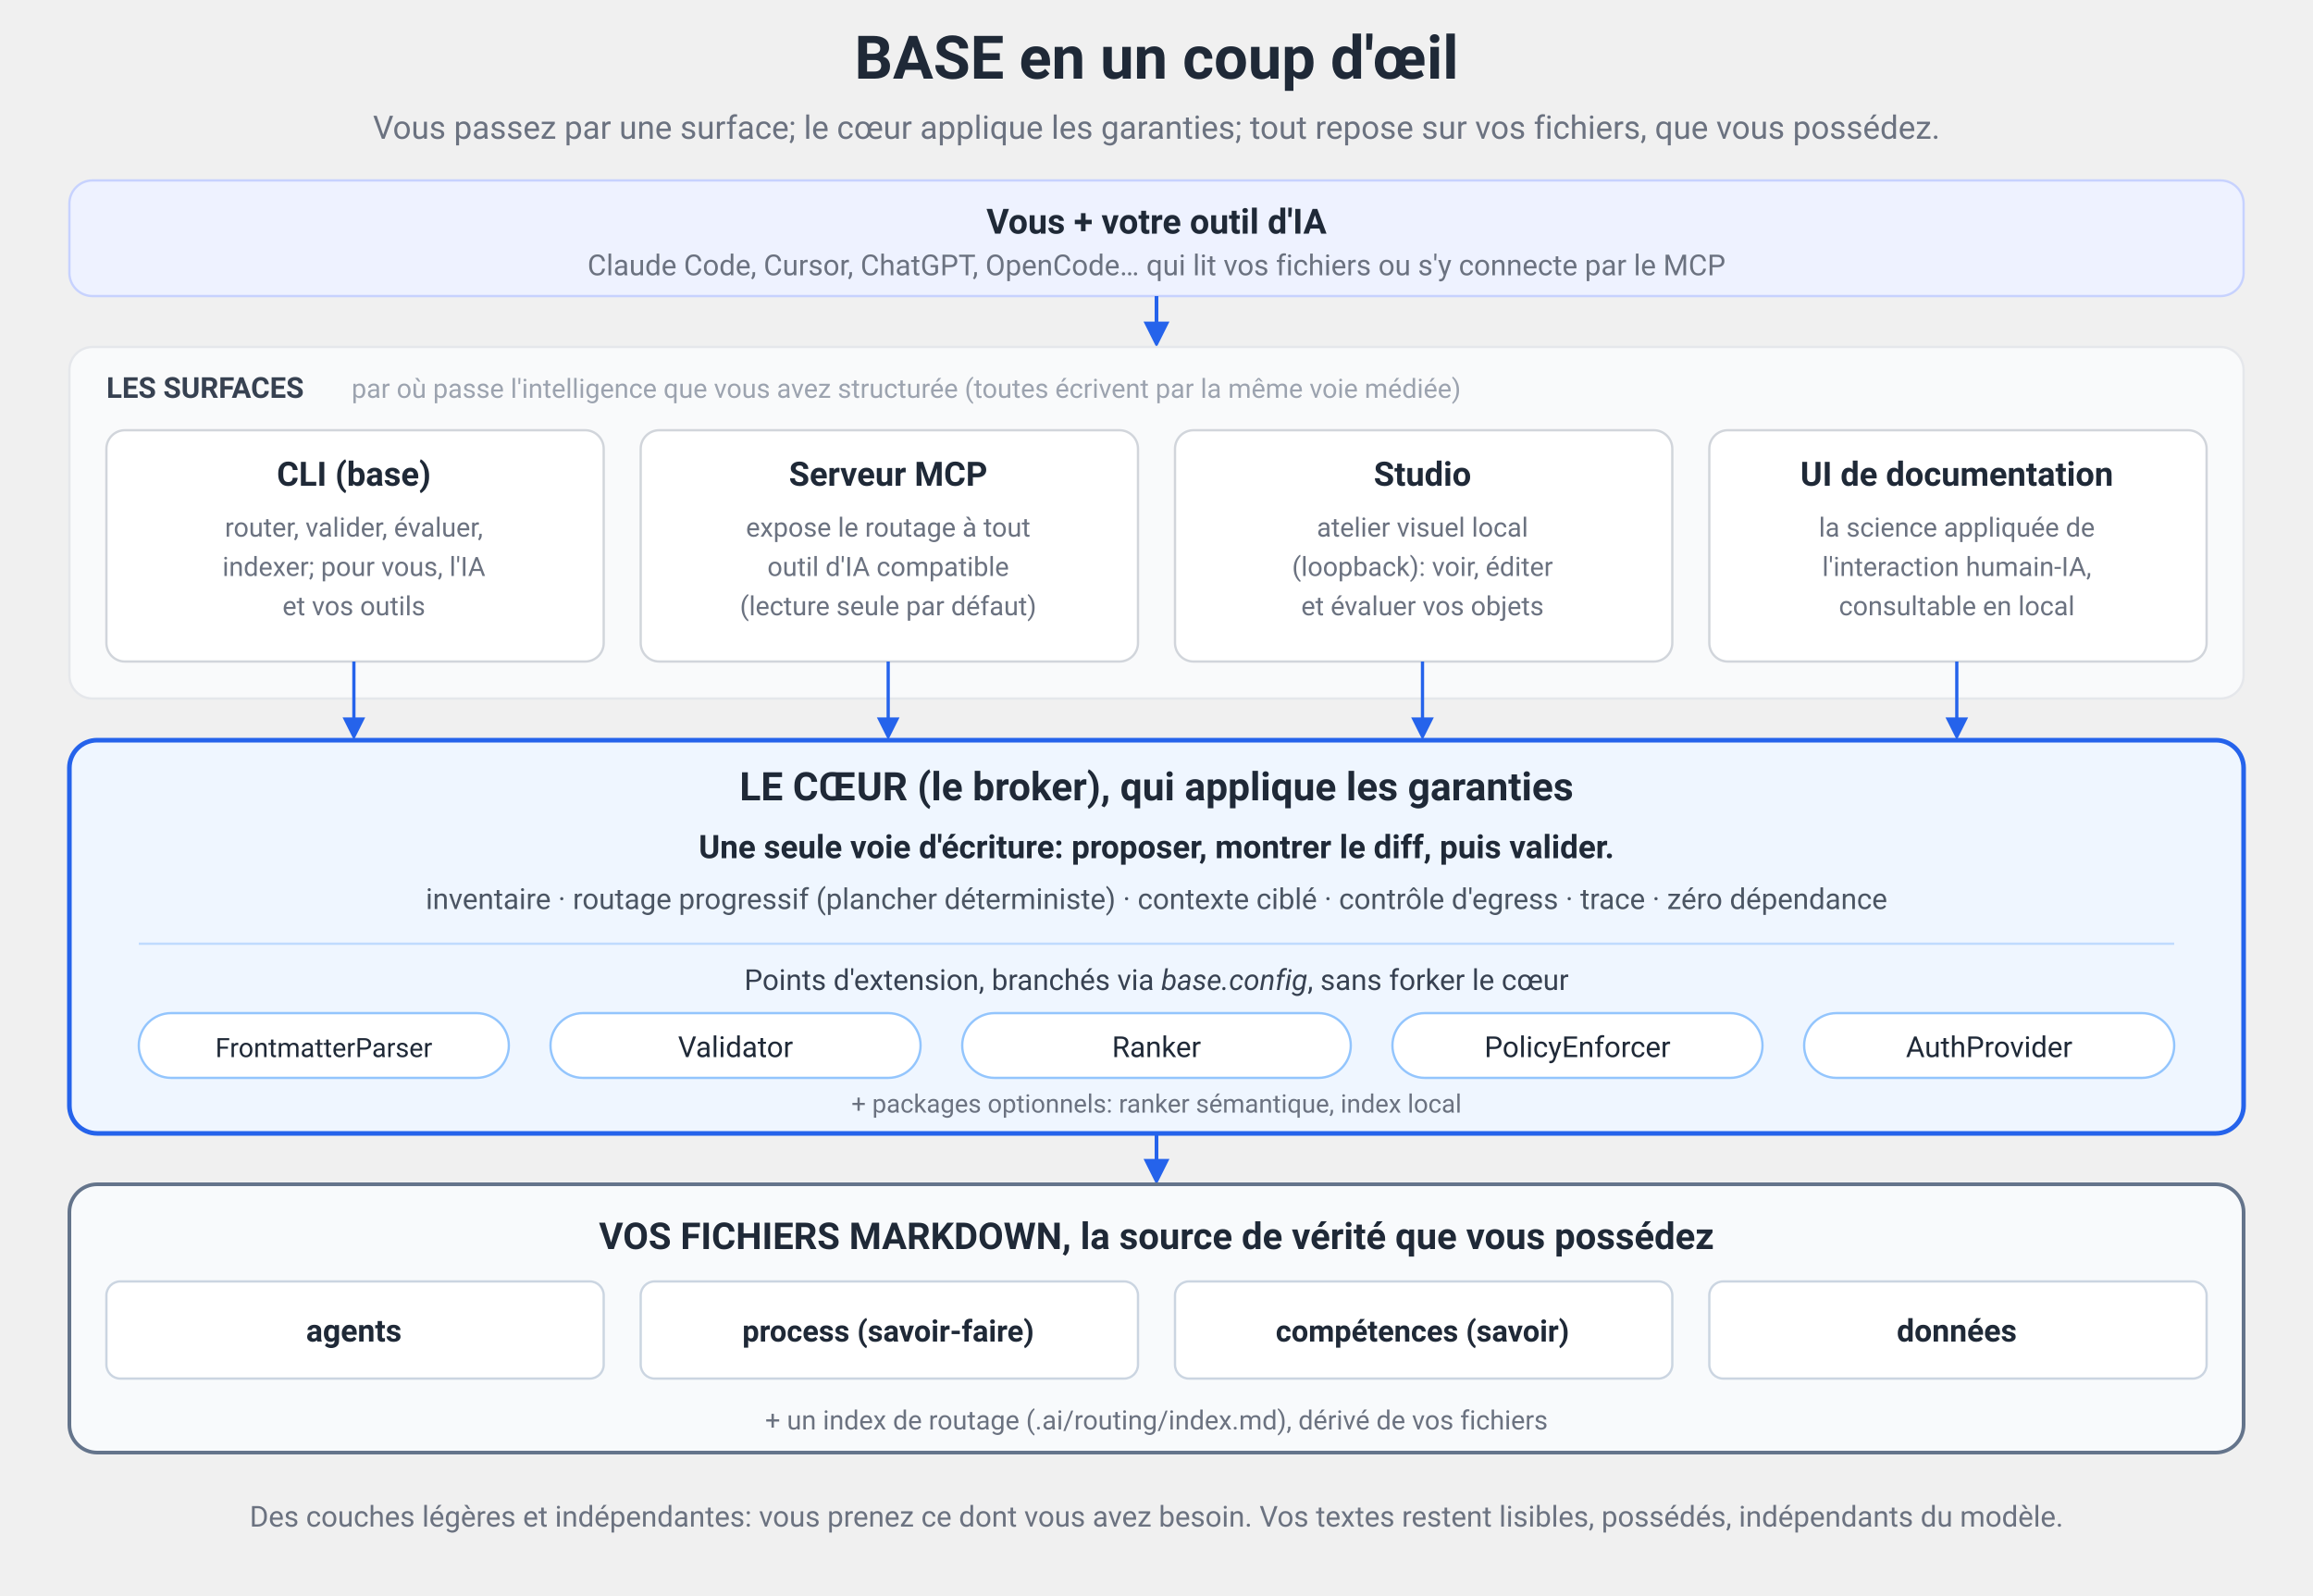
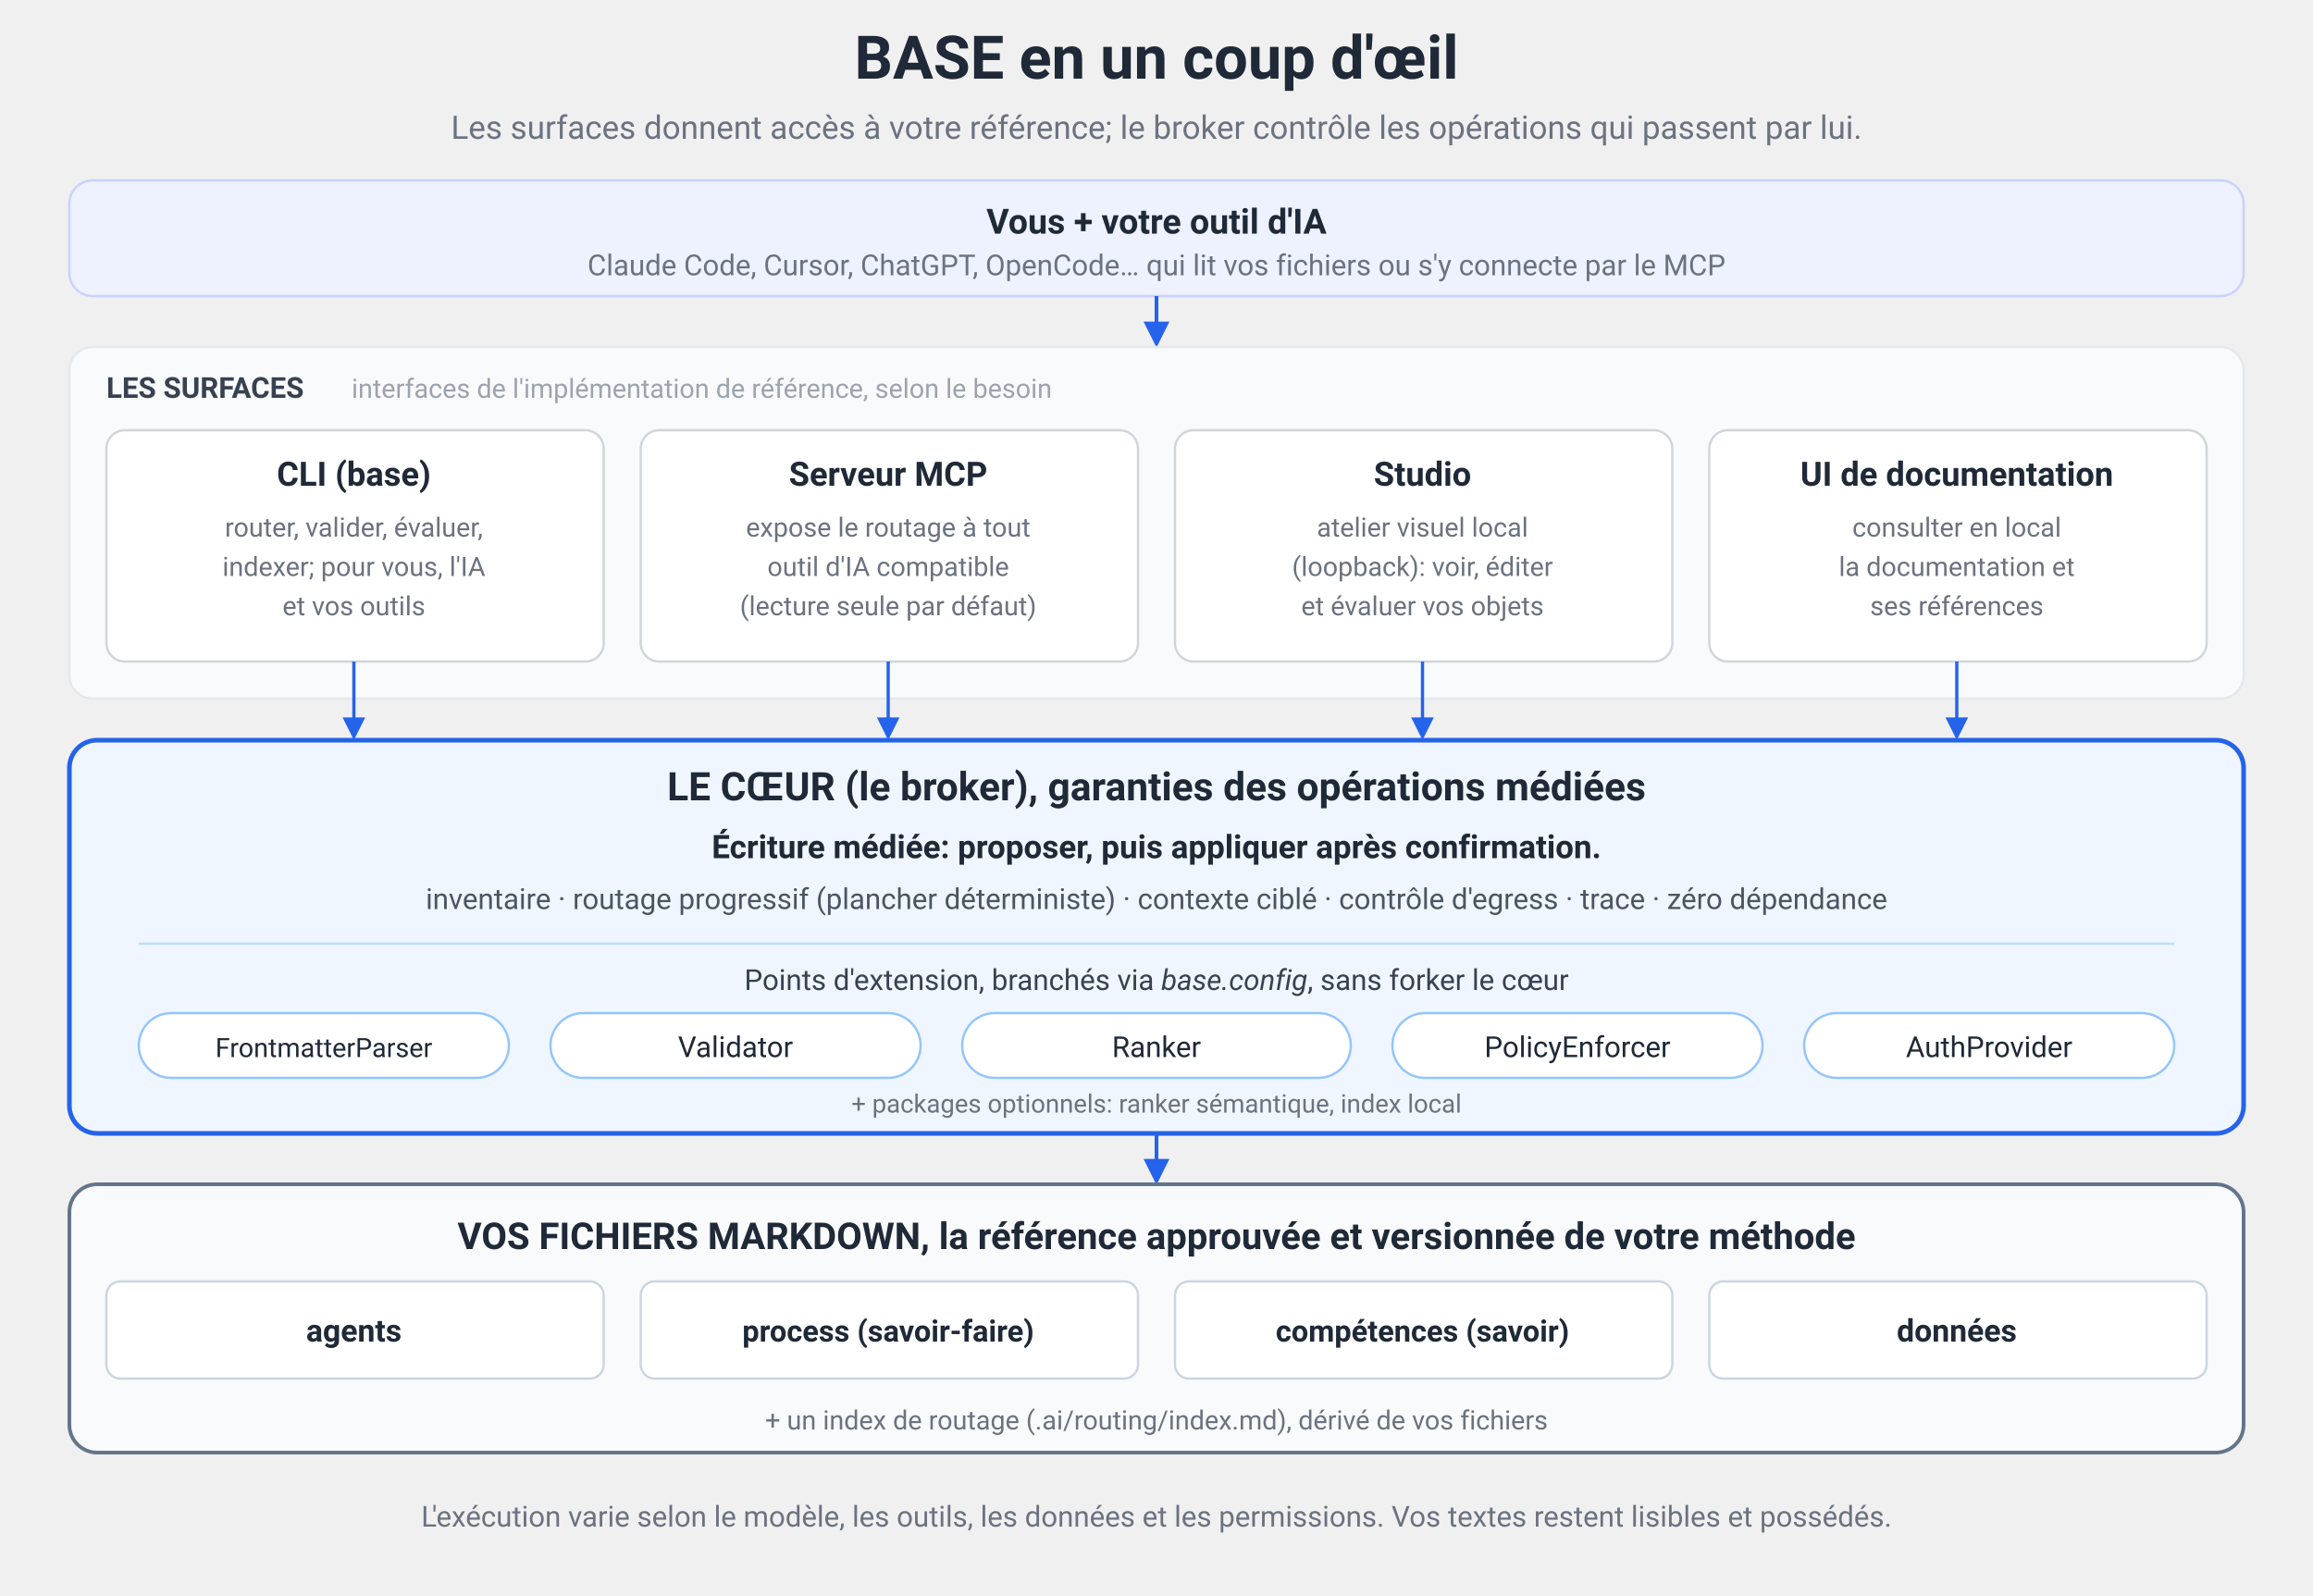
<svg xmlns="http://www.w3.org/2000/svg" viewBox="0 0 1000 690" width="1000" height="690" role="img" aria-labelledby="bp-titre bp-desc">
  <defs>
    <marker id="arr" viewBox="0 0 10 10" refX="8" refY="5" markerWidth="7" markerHeight="7" orient="auto-start-reverse">
      <path d="M0 0 L10 5 L0 10 z" fill="#2563eb" />
    </marker>
  </defs>
  <g font-family="system-ui, -apple-system, 'Segoe UI', Roboto, sans-serif" fill="#1f2937">
    <text x="500" y="34" text-anchor="middle" font-size="26" font-weight="700">BASE en un coup d'œil</text>
-     <text x="500" y="60" text-anchor="middle" font-size="14" fill="#6b7280">Vous passez par une surface; le cœur applique les garanties; tout repose sur vos fichiers, que vous possédez.</text>
+     <text x="500" y="60" text-anchor="middle" font-size="14" fill="#6b7280">Les surfaces donnent accès à votre référence; le broker contrôle les opérations qui passent par lui.</text>
    <rect x="30" y="78" width="940" height="50" rx="10" fill="#eef2ff" stroke="#c7d2fe" />
    <text x="500" y="101" text-anchor="middle" font-size="15" font-weight="700">Vous + votre outil d'IA</text>
    <text x="500" y="119" text-anchor="middle" font-size="12.5" fill="#6b7280">Claude Code, Cursor, ChatGPT, OpenCode… qui lit vos fichiers ou s'y connecte par le MCP</text>
    <line x1="500" y1="128" x2="500" y2="148" stroke="#2563eb" stroke-width="1.6" marker-end="url(#arr)" />
    <rect x="30" y="150" width="940" height="152" rx="10" fill="#f9fafb" stroke="#e5e7eb" />
    <text x="46" y="172" font-size="12.5" font-weight="700" fill="#374151">LES SURFACES</text>
-     <text x="152" y="172" font-size="11.5" fill="#9ca3af">par où passe l'intelligence que vous avez structurée (toutes écrivent par la même voie médiée)</text>
+     <text x="152" y="172" font-size="11.5" fill="#9ca3af">interfaces de l'implémentation de référence, selon le besoin</text>
    <rect x="46" y="186" width="215" height="100" rx="8" fill="#ffffff" stroke="#d1d5db" />
    <text x="153" y="210" text-anchor="middle" font-size="14.5" font-weight="600">CLI (base)</text>
    <text x="153" y="232" text-anchor="middle" font-size="11.5" fill="#6b7280">router, valider, évaluer,</text>
    <text x="153" y="249" text-anchor="middle" font-size="11.5" fill="#6b7280">indexer; pour vous, l'IA</text>
    <text x="153" y="266" text-anchor="middle" font-size="11.5" fill="#6b7280">et vos outils</text>
    <rect x="277" y="186" width="215" height="100" rx="8" fill="#ffffff" stroke="#d1d5db" />
    <text x="384" y="210" text-anchor="middle" font-size="14.5" font-weight="600">Serveur MCP</text>
    <text x="384" y="232" text-anchor="middle" font-size="11.5" fill="#6b7280">expose le routage à tout</text>
    <text x="384" y="249" text-anchor="middle" font-size="11.5" fill="#6b7280">outil d'IA compatible</text>
    <text x="384" y="266" text-anchor="middle" font-size="11.5" fill="#6b7280">(lecture seule par défaut)</text>
    <rect x="508" y="186" width="215" height="100" rx="8" fill="#ffffff" stroke="#d1d5db" />
    <text x="615" y="210" text-anchor="middle" font-size="14.5" font-weight="600">Studio</text>
    <text x="615" y="232" text-anchor="middle" font-size="11.5" fill="#6b7280">atelier visuel local</text>
    <text x="615" y="249" text-anchor="middle" font-size="11.5" fill="#6b7280">(loopback): voir, éditer</text>
    <text x="615" y="266" text-anchor="middle" font-size="11.5" fill="#6b7280">et évaluer vos objets</text>
    <rect x="739" y="186" width="215" height="100" rx="8" fill="#ffffff" stroke="#d1d5db" />
    <text x="846" y="210" text-anchor="middle" font-size="14.5" font-weight="600">UI de documentation</text>
-     <text x="846" y="232" text-anchor="middle" font-size="11.5" fill="#6b7280">la science appliquée de</text>
-     <text x="846" y="249" text-anchor="middle" font-size="11.5" fill="#6b7280">l'interaction humain-IA,</text>
-     <text x="846" y="266" text-anchor="middle" font-size="11.5" fill="#6b7280">consultable en local</text>
+     <text x="846" y="232" text-anchor="middle" font-size="11.5" fill="#6b7280">consulter en local</text>
+     <text x="846" y="249" text-anchor="middle" font-size="11.5" fill="#6b7280">la documentation et</text>
+     <text x="846" y="266" text-anchor="middle" font-size="11.5" fill="#6b7280">ses références</text>
    <line x1="153" y1="286" x2="153" y2="318" stroke="#2563eb" stroke-width="1.4" marker-end="url(#arr)" />
    <line x1="384" y1="286" x2="384" y2="318" stroke="#2563eb" stroke-width="1.4" marker-end="url(#arr)" />
    <line x1="615" y1="286" x2="615" y2="318" stroke="#2563eb" stroke-width="1.4" marker-end="url(#arr)" />
    <line x1="846" y1="286" x2="846" y2="318" stroke="#2563eb" stroke-width="1.4" marker-end="url(#arr)" />
    <rect x="30" y="320" width="940" height="170" rx="12" fill="#eff6ff" stroke="#2563eb" stroke-width="2" />
-     <text x="500" y="346" text-anchor="middle" font-size="17" font-weight="700">LE CŒUR (le broker), qui applique les garanties</text>
-     <text x="500" y="371" text-anchor="middle" font-size="14" font-weight="600">Une seule voie d'écriture: proposer, montrer le diff, puis valider.</text>
+     <text x="500" y="346" text-anchor="middle" font-size="17" font-weight="700">LE CŒUR (le broker), garanties des opérations médiées</text>
+     <text x="500" y="371" text-anchor="middle" font-size="14" font-weight="600">Écriture médiée: proposer, puis appliquer après confirmation.</text>
    <text x="500" y="393" text-anchor="middle" font-size="12.5" fill="#4b5563">inventaire · routage progressif (plancher déterministe) · contexte ciblé · contrôle d'egress · trace · zéro dépendance</text>
    <line x1="60" y1="408" x2="940" y2="408" stroke="#bfdbfe" stroke-width="1" />
    <text x="500" y="428" text-anchor="middle" font-size="12.5" fill="#374151">Points d'extension, branchés via <tspan font-style="italic">base.config</tspan>, sans forker le cœur</text>
    <rect x="60" y="438" width="160" height="28" rx="14" fill="#ffffff" stroke="#93c5fd" />
    <text x="140" y="457" text-anchor="middle" font-size="11.5">FrontmatterParser</text>
    <rect x="238" y="438" width="160" height="28" rx="14" fill="#ffffff" stroke="#93c5fd" />
    <text x="318" y="457" text-anchor="middle" font-size="12.5">Validator</text>
    <rect x="416" y="438" width="168" height="28" rx="14" fill="#ffffff" stroke="#93c5fd" />
    <text x="500" y="457" text-anchor="middle" font-size="12.5">Ranker</text>
    <rect x="602" y="438" width="160" height="28" rx="14" fill="#ffffff" stroke="#93c5fd" />
    <text x="682" y="457" text-anchor="middle" font-size="12.5">PolicyEnforcer</text>
    <rect x="780" y="438" width="160" height="28" rx="14" fill="#ffffff" stroke="#93c5fd" />
    <text x="860" y="457" text-anchor="middle" font-size="12.5">AuthProvider</text>
    <text x="500" y="481" text-anchor="middle" font-size="11" fill="#6b7280">+ packages optionnels: ranker sémantique, index local</text>
    <line x1="500" y1="490" x2="500" y2="510" stroke="#2563eb" stroke-width="1.6" marker-end="url(#arr)" />
    <rect x="30" y="512" width="940" height="116" rx="12" fill="#f8fafc" stroke="#64748b" stroke-width="1.6" />
-     <text x="500" y="540" text-anchor="middle" font-size="16" font-weight="700">VOS FICHIERS MARKDOWN, la source de vérité que vous possédez</text>
+     <text x="500" y="540" text-anchor="middle" font-size="16" font-weight="700">VOS FICHIERS MARKDOWN, la référence approuvée et versionnée de votre méthode</text>
    <rect x="46" y="554" width="215" height="42" rx="6" fill="#ffffff" stroke="#cbd5e1" />
    <text x="153" y="580" text-anchor="middle" font-size="13.5" font-weight="600">agents</text>
    <rect x="277" y="554" width="215" height="42" rx="6" fill="#ffffff" stroke="#cbd5e1" />
    <text x="384" y="580" text-anchor="middle" font-size="13" font-weight="600">process (savoir-faire)</text>
    <rect x="508" y="554" width="215" height="42" rx="6" fill="#ffffff" stroke="#cbd5e1" />
    <text x="615" y="580" text-anchor="middle" font-size="13" font-weight="600">compétences (savoir)</text>
    <rect x="739" y="554" width="215" height="42" rx="6" fill="#ffffff" stroke="#cbd5e1" />
    <text x="846" y="580" text-anchor="middle" font-size="13.5" font-weight="600">données</text>
    <text x="500" y="618" text-anchor="middle" font-size="11.5" fill="#6b7280">+ un index de routage (.ai/routing/index.md), dérivé de vos fichiers</text>
-     <text x="500" y="660" text-anchor="middle" font-size="12.5" fill="#6b7280">Des couches légères et indépendantes: vous prenez ce dont vous avez besoin. Vos textes restent lisibles, possédés, indépendants du modèle.</text>
+     <text x="500" y="660" text-anchor="middle" font-size="12.5" fill="#6b7280">L'exécution varie selon le modèle, les outils, les données et les permissions. Vos textes restent lisibles et possédés.</text>
  </g>
</svg>
